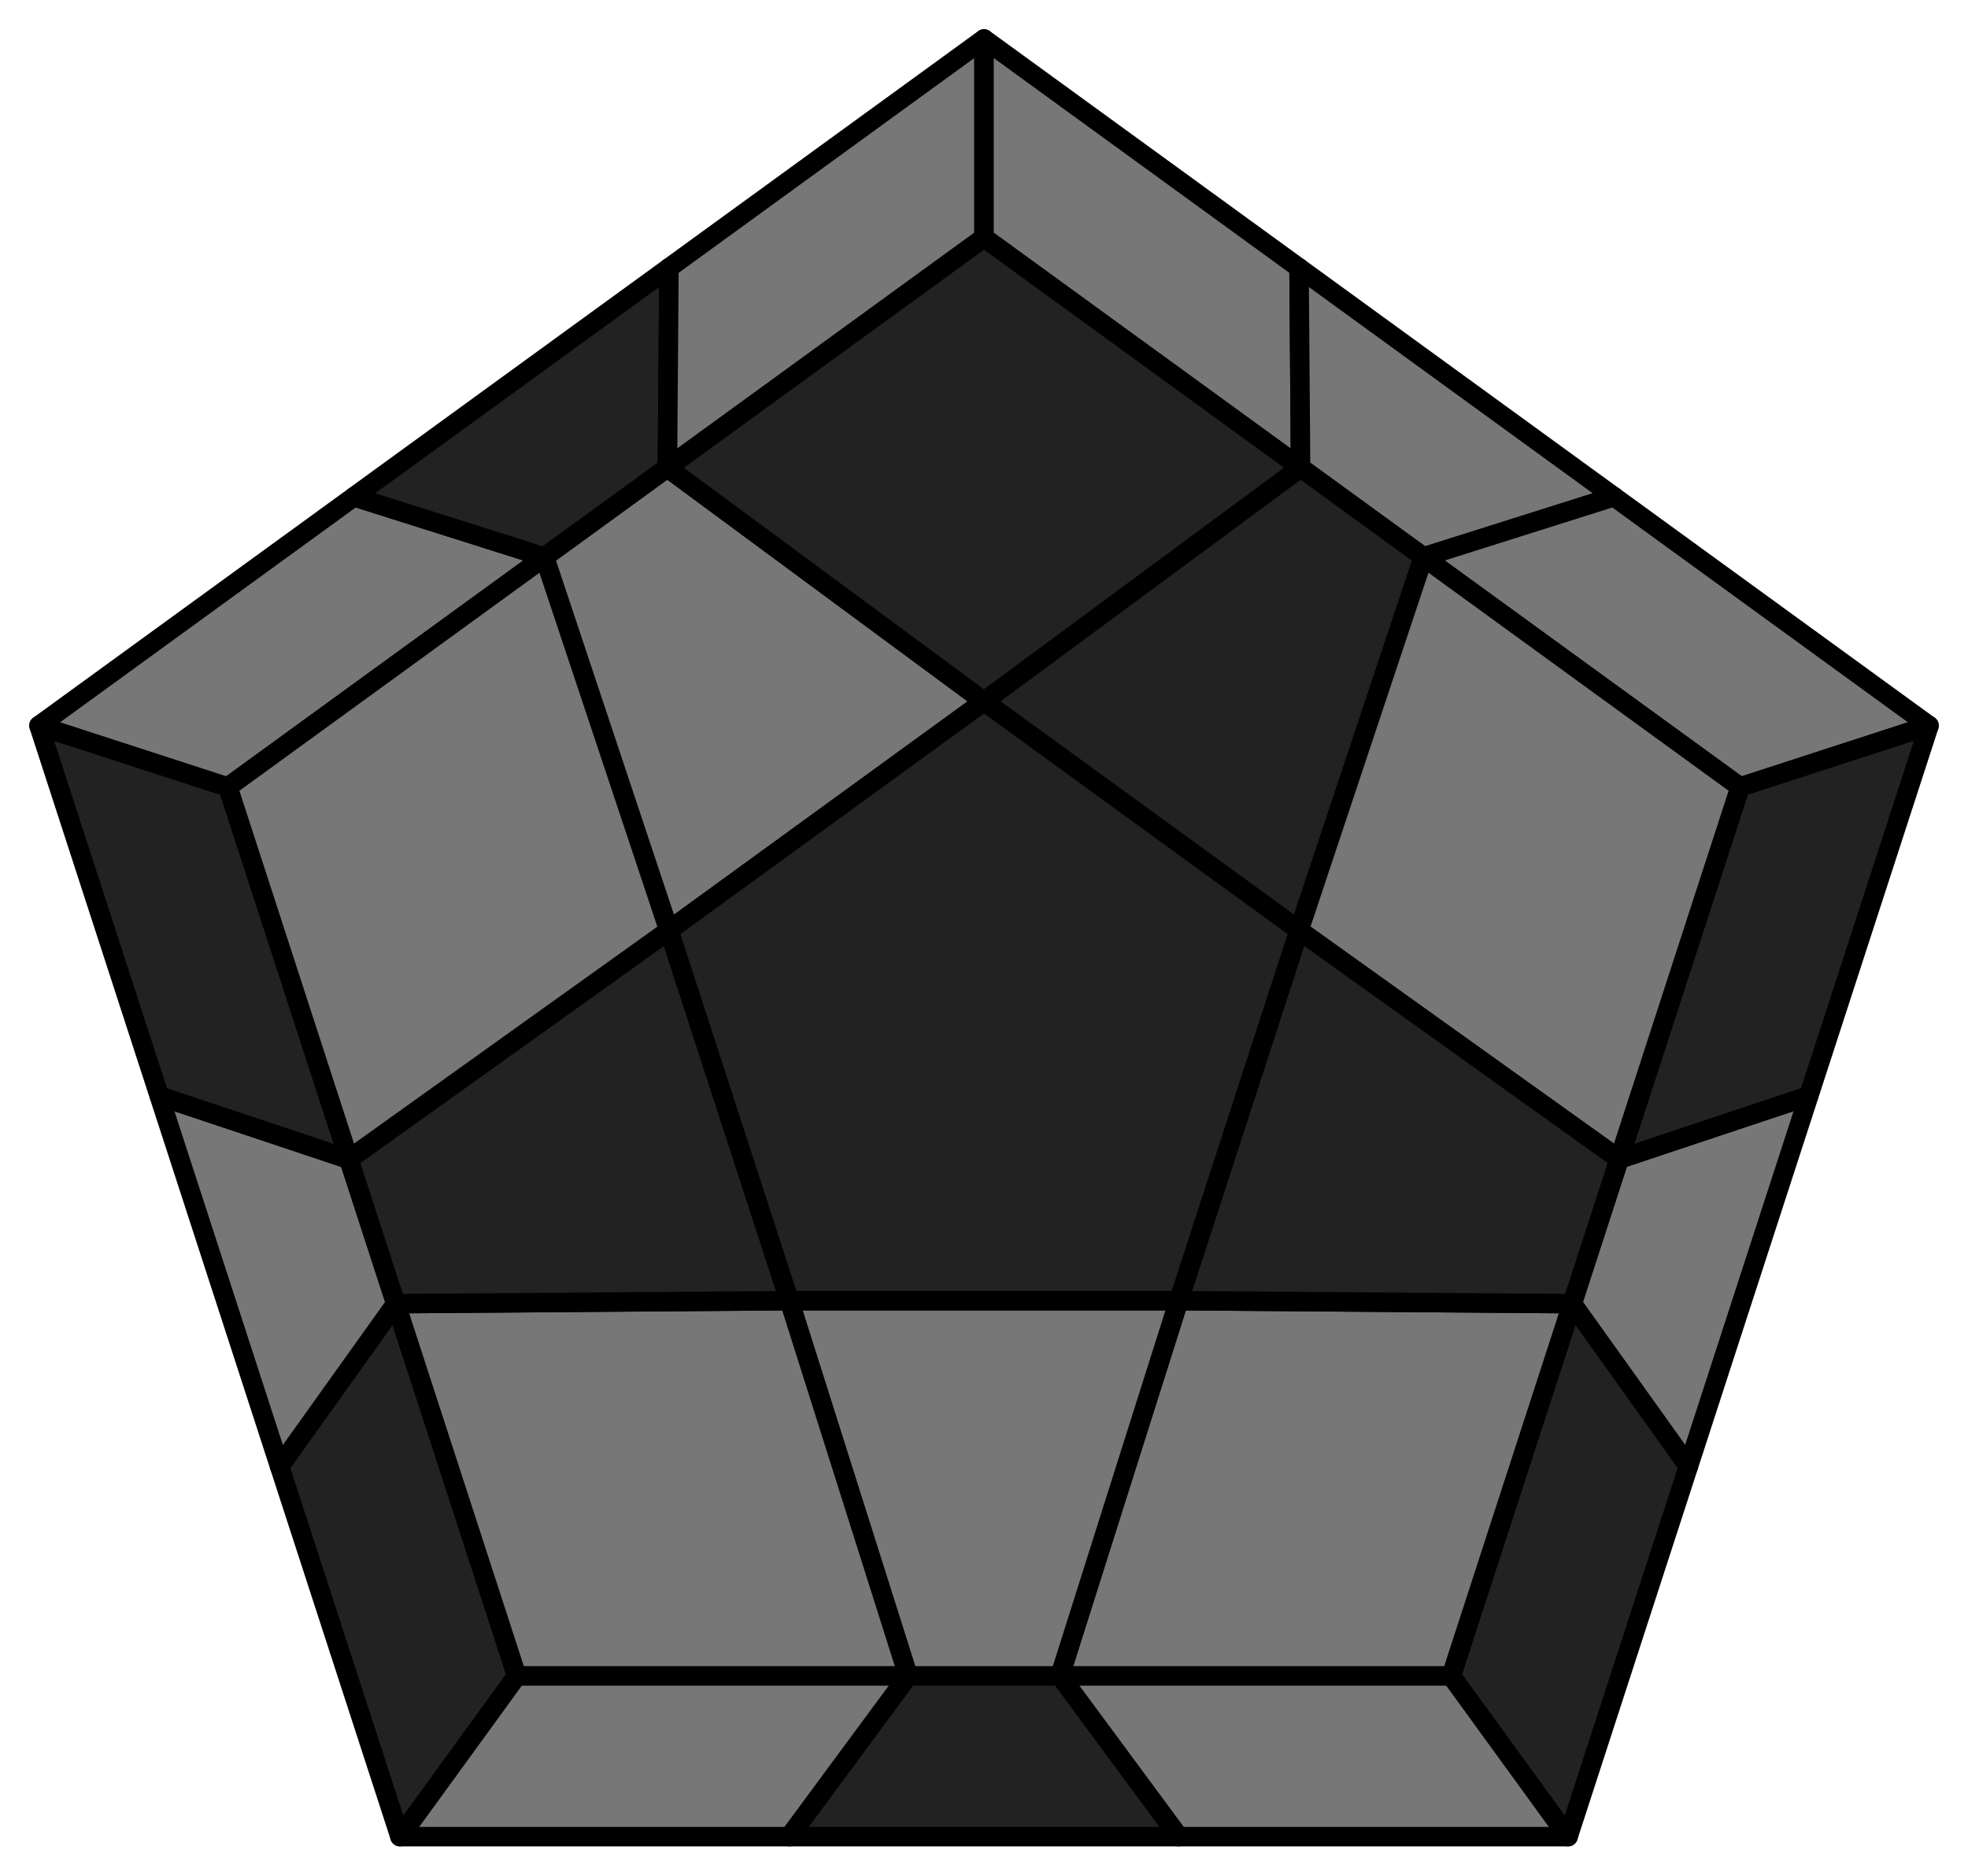
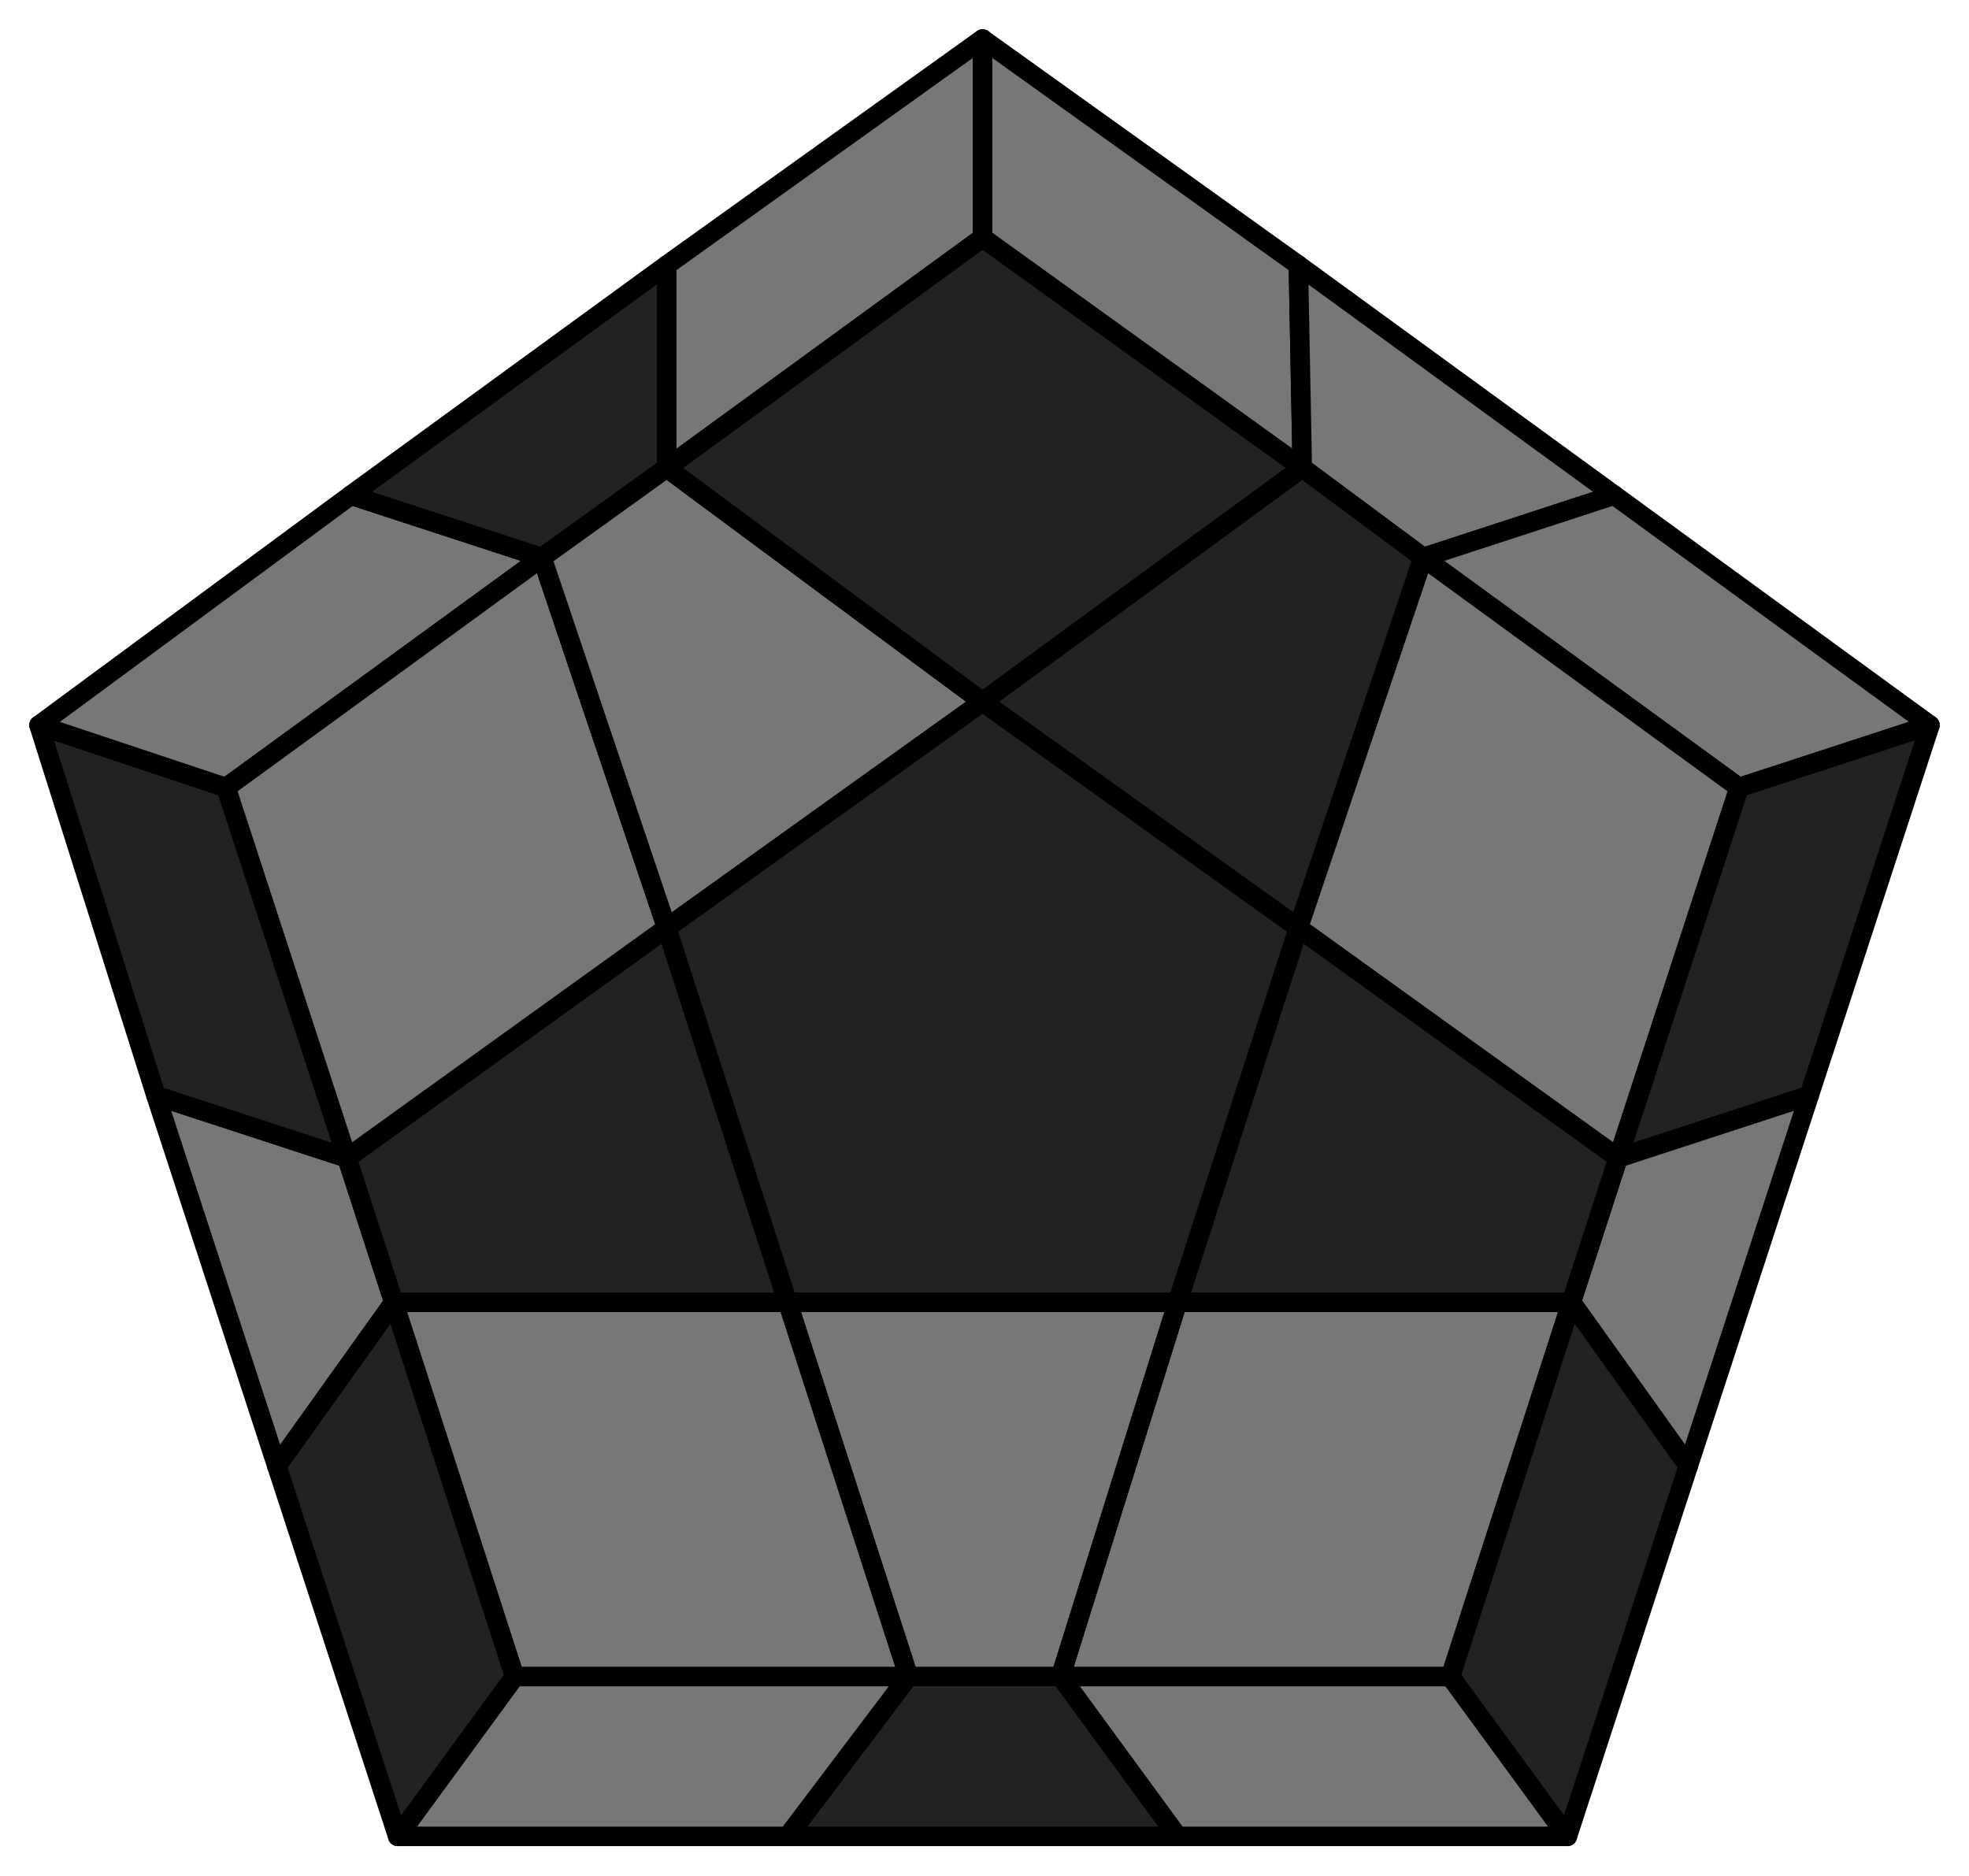
- <svg xmlns="http://www.w3.org/2000/svg" width="50.541" height="48.165">
-   <polygon stroke="black" stroke-width="0.5" points="40.271 47.165 30.271 47.165 27.221 43.036 37.271 43.036" stroke-linejoin="round" fill="#777" />
-   <polygon stroke="black" stroke-width="0.5" points="30.271 47.165 20.271 47.165 23.321 43.036 27.221 43.036" stroke-linejoin="round" fill="#222" />
-   <polygon stroke="black" stroke-width="0.5" points="20.271 47.165 10.271 47.165 13.271 43.036 23.321 43.036" stroke-linejoin="round" fill="#777" />
-   <polygon stroke="black" stroke-width="0.5" points="10.271 47.165 7.18 37.655 10.165 33.478 13.271 43.036" stroke-linejoin="round" fill="#222" />
-   <polygon stroke="black" stroke-width="0.5" points="7.18 37.655 4.09 28.144 8.96 29.769 10.165 33.478" stroke-linejoin="round" fill="#777" />
-   <polygon stroke="black" stroke-width="0.5" points="4.09 28.144 1.0 18.634 5.854 20.211 8.96 29.769" stroke-linejoin="round" fill="#222" />
-   <polygon stroke="black" stroke-width="0.5" points="1.0 18.634 9.09 12.756 13.985 14.304 5.854 20.211" stroke-linejoin="round" fill="#777" />
-   <polygon stroke="black" stroke-width="0.5" points="9.09 12.756 17.18 6.878 17.14 12.011 13.985 14.304" stroke-linejoin="round" fill="#222" />
-   <polygon stroke="black" stroke-width="0.5" points="17.18 6.878 25.271 1.0 25.271 6.104 17.14 12.011" stroke-linejoin="round" fill="#777" />
-   <polygon stroke="black" stroke-width="0.5" points="25.271 1.0 33.361 6.878 33.401 12.011 25.271 6.104" stroke-linejoin="round" fill="#777" />
-   <polygon stroke="black" stroke-width="0.5" points="33.361 6.878 41.451 12.756 36.556 14.304 33.401 12.011" stroke-linejoin="round" fill="#777" />
-   <polygon stroke="black" stroke-width="0.5" points="41.451 12.756 49.541 18.634 44.687 20.211 36.556 14.304" stroke-linejoin="round" fill="#777" />
-   <polygon stroke="black" stroke-width="0.5" points="49.541 18.634 46.451 28.144 41.581 29.769 44.687 20.211" stroke-linejoin="round" fill="#222" />
-   <polygon stroke="black" stroke-width="0.5" points="46.451 28.144 43.361 37.655 40.376 33.478 41.581 29.769" stroke-linejoin="round" fill="#777" />
-   <polygon stroke="black" stroke-width="0.5" points="43.361 37.655 40.271 47.165 37.271 43.036 40.376 33.478" stroke-linejoin="round" fill="#222" />
-   <polygon stroke="black" stroke-width="0.5" points="37.271 43.036 27.221 43.036 30.271 33.401 40.376 33.478" stroke-linejoin="round" fill="#777" />
-   <polygon stroke="black" stroke-width="0.5" points="27.221 43.036 23.321 43.036 20.271 33.401 30.271 33.401" stroke-linejoin="round" fill="#777" />
-   <polygon stroke="black" stroke-width="0.5" points="13.271 43.036 10.165 33.478 20.271 33.401 23.321 43.036" stroke-linejoin="round" fill="#777" />
-   <polygon stroke="black" stroke-width="0.5" points="10.165 33.478 8.96 29.769 17.18 23.891 20.271 33.401" stroke-linejoin="round" fill="#222" />
-   <polygon stroke="black" stroke-width="0.5" points="5.854 20.211 13.985 14.304 17.18 23.891 8.96 29.769" stroke-linejoin="round" fill="#777" />
-   <polygon stroke="black" stroke-width="0.5" points="13.985 14.304 17.14 12.011 25.271 18.013 17.18 23.891" stroke-linejoin="round" fill="#777" />
-   <polygon stroke="black" stroke-width="0.5" points="25.271 6.104 33.401 12.011 25.271 18.013 17.14 12.011" stroke-linejoin="round" fill="#222" />
-   <polygon stroke="black" stroke-width="0.5" points="33.401 12.011 36.556 14.304 33.361 23.891 25.271 18.013" stroke-linejoin="round" fill="#222" />
-   <polygon stroke="black" stroke-width="0.5" points="44.687 20.211 41.581 29.769 33.361 23.891 36.556 14.304" stroke-linejoin="round" fill="#777" />
-   <polygon stroke="black" stroke-width="0.5" points="41.581 29.769 40.376 33.478 30.271 33.401 33.361 23.891" stroke-linejoin="round" fill="#222" />
-   <polygon stroke="black" stroke-width="0.5" points="30.271 33.401 20.271 33.401 17.18 23.891 25.271 18.013 33.361 23.891" stroke-linejoin="round" fill="#222" />
+ <svg xmlns="http://www.w3.org/2000/svg" id="65" width="505" height="481">
+   <style>
+ polygon { stroke: black; stroke-width: 5px; stroke-linejoin: round;}
+ .light {fill: #777;}
+ .dark {fill: #222;}
+ </style>
+   <polygon class="light" points="402 471 302 471 272 430 372 430" />
+   <polygon class="dark" points="302 471 202 471 233 430 272 430" />
+   <polygon class="light" points="202 471 102 471 132 430 233 430" />
+   <polygon class="dark" points="102 471 71 376 101 334 132 430" />
+   <polygon class="light" points="71 376 40 281 89 297 101 334" />
+   <polygon class="dark" points="40 281 10 186 58 202 89 297" />
+   <polygon class="light" points="10 186 90 127 139 143 58 202" />
+   <polygon class="dark" points="90 127 171 68 171 120 139 143" />
+   <polygon class="light" points="171 68 252 10 252 61 171 120" />
+   <polygon class="light" points="252 10 333 68 334 120 252 61" />
+   <polygon class="light" points="333 68 414 127 365 143 334 120" />
+   <polygon class="light" points="414 127 495 186 446 202 365 143" />
+   <polygon class="dark" points="495 186 464 281 415 297 446 202" />
+   <polygon class="light" points="464 281 433 376 403 334 415 297" />
+   <polygon class="dark" points="433 376 402 471 372 430 403 334" />
+   <polygon class="light" points="372 430 272 430 302 334 403 334" />
+   <polygon class="light" points="272 430 233 430 202 334 302 334" />
+   <polygon class="light" points="132 430 101 334 202 334 233 430" />
+   <polygon class="dark" points="101 334 89 297 171 238 202 334" />
+   <polygon class="light" points="58 202 139 143 171 238 89 297" />
+   <polygon class="light" points="139 143 171 120 252 180 171 238" />
+   <polygon class="dark" points="252 61 334 120 252 180 171 120" />
+   <polygon class="dark" points="334 120 365 143 333 238 252 180" />
+   <polygon class="light" points="446 202 415 297 333 238 365 143" />
+   <polygon class="dark" points="415 297 403 334 302 334 333 238" />
+   <polygon class="dark" points="302 334 202 334 171 238 252 180 333 238" />
</svg>
